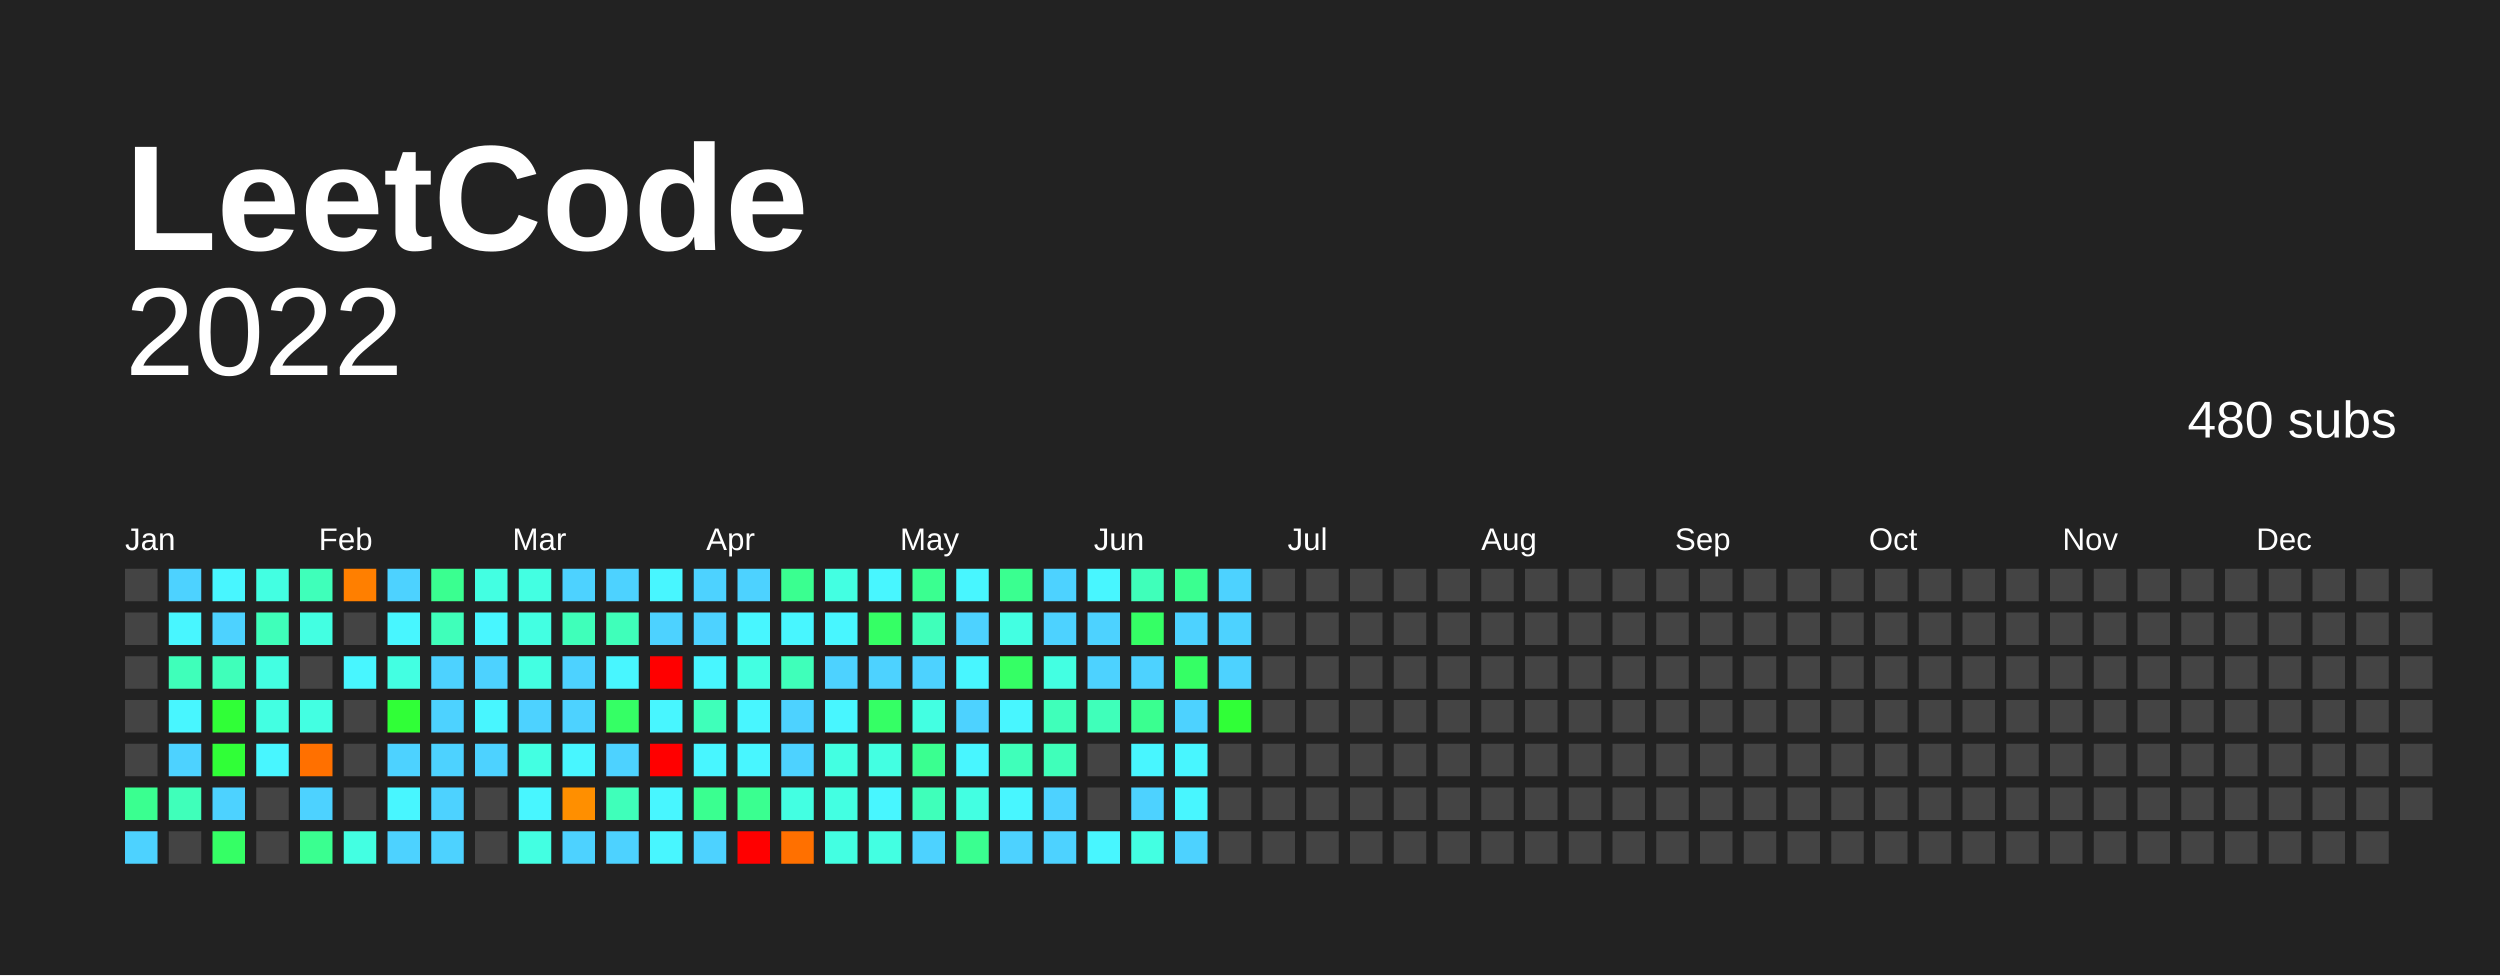
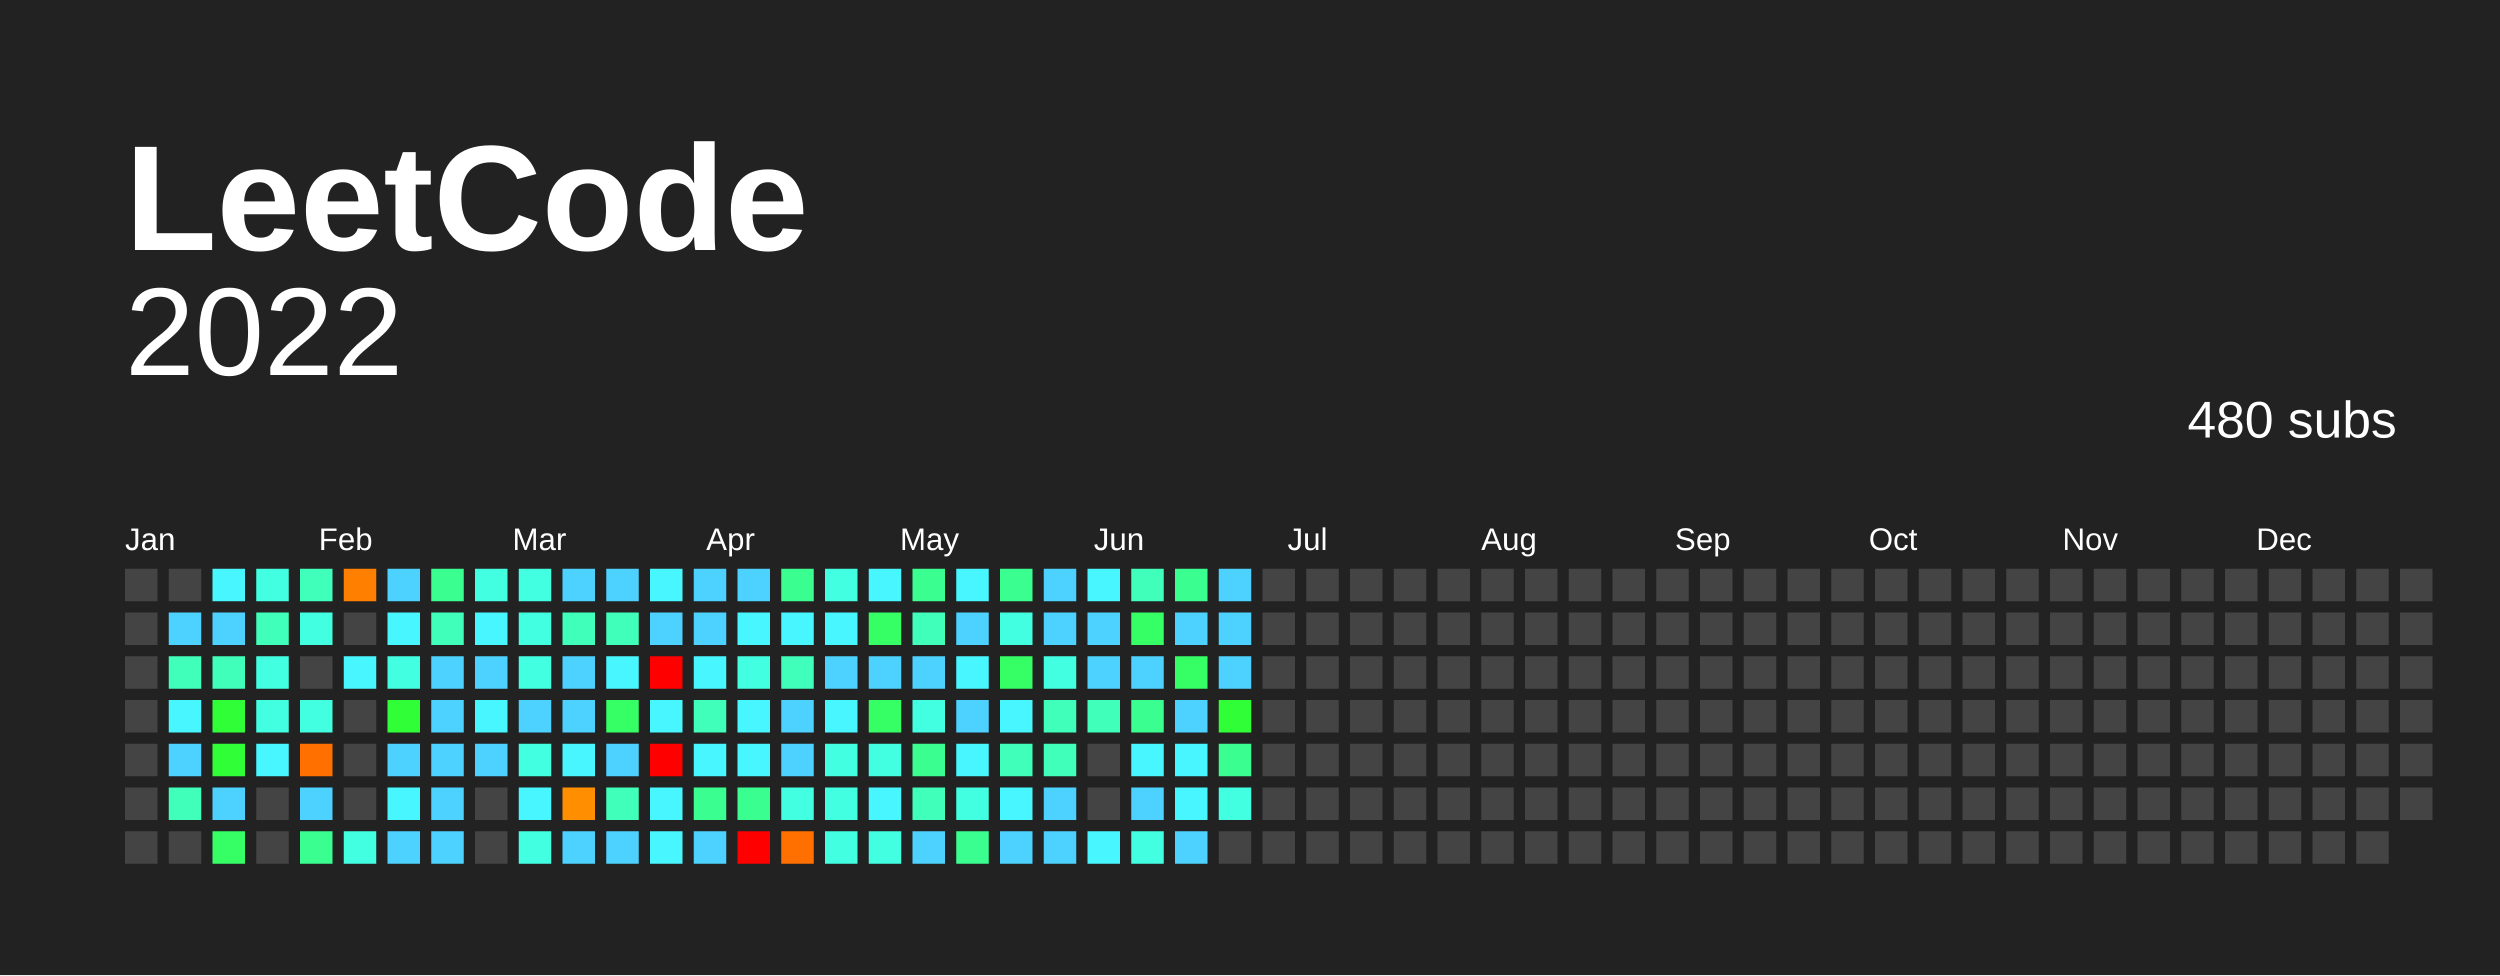
<svg xmlns="http://www.w3.org/2000/svg" baseProfile="full" height="78mm" version="1.1" viewBox="0,0,200,78" width="200mm">
  <defs />
  <rect fill="#222222" height="78" width="200" x="0" y="0" />
  <text fill="#FFFFFF" style="font-size:12px; font-family:Arial; font-weight:bold;" x="10" y="20"> LeetCode</text>
  <text alignment-baseline="hanging" fill="#FFFFFF" style="font-size:10.0px; font-family:Arial;" x="10" y="30">2022</text>
  <text alignment-baseline="hanging" fill="#FFFFFF" style="font-size:4.125px; font-family:Arial;" x="175" y="35">480 subs</text>
  <text fill="#FFFFFF" style="font-size:2.5px; font-family:Arial" x="10.0" y="44">Jan</text>
  <text fill="#FFFFFF" style="font-size:2.5px; font-family:Arial" x="25.5" y="44">Feb</text>
  <text fill="#FFFFFF" style="font-size:2.5px; font-family:Arial" x="41.0" y="44">Mar</text>
  <text fill="#FFFFFF" style="font-size:2.5px; font-family:Arial" x="56.5" y="44">Apr</text>
  <text fill="#FFFFFF" style="font-size:2.5px; font-family:Arial" x="72.0" y="44">May</text>
  <text fill="#FFFFFF" style="font-size:2.5px; font-family:Arial" x="87.5" y="44">Jun</text>
  <text fill="#FFFFFF" style="font-size:2.5px; font-family:Arial" x="103.0" y="44">Jul</text>
  <text fill="#FFFFFF" style="font-size:2.5px; font-family:Arial" x="118.5" y="44">Aug</text>
  <text fill="#FFFFFF" style="font-size:2.5px; font-family:Arial" x="134.0" y="44">Sep</text>
  <text fill="#FFFFFF" style="font-size:2.5px; font-family:Arial" x="149.5" y="44">Oct</text>
  <text fill="#FFFFFF" style="font-size:2.5px; font-family:Arial" x="165.0" y="44">Nov</text>
  <text fill="#FFFFFF" style="font-size:2.5px; font-family:Arial" x="180.5" y="44">Dec</text>
  <rect fill="#444444" height="2.6" width="2.6" x="10.0" y="45.5" />
  <rect fill="#444444" height="2.6" width="2.6" x="10.0" y="49.0" />
  <rect fill="#444444" height="2.6" width="2.6" x="10.0" y="52.5" />
  <rect fill="#444444" height="2.6" width="2.6" x="10.0" y="56.0" />
  <rect fill="#444444" height="2.6" width="2.6" x="10.0" y="59.5" />
-   <rect fill="#3aff90" height="2.6" width="2.6" x="10.0" y="63.0" />
-   <rect fill="#4dd2ff" height="2.6" width="2.6" x="10.0" y="66.5" />
-   <rect fill="#4dd2ff" height="2.6" width="2.6" x="13.5" y="45.5" />
-   <rect fill="#48f6ff" height="2.6" width="2.6" x="13.5" y="49.0" />
+   <rect fill="#444444" height="2.6" width="2.6" x="10.0" y="63.0" />
+   <rect fill="#444444" height="2.6" width="2.6" x="10.0" y="66.5" />
+   <rect fill="#444444" height="2.6" width="2.6" x="13.5" y="45.5" />
+   <rect fill="#4dd2ff" height="2.6" width="2.6" x="13.5" y="49.0" />
  <rect fill="#3fffba" height="2.6" width="2.6" x="13.5" y="52.5" />
  <rect fill="#48f6ff" height="2.6" width="2.6" x="13.5" y="56.0" />
  <rect fill="#4dd2ff" height="2.6" width="2.6" x="13.5" y="59.5" />
  <rect fill="#3fffba" height="2.6" width="2.6" x="13.5" y="63.0" />
  <rect fill="#444444" height="2.6" width="2.6" x="13.5" y="66.5" />
  <rect fill="#48f6ff" height="2.6" width="2.6" x="17.0" y="45.5" />
  <rect fill="#4dd2ff" height="2.6" width="2.6" x="17.0" y="49.0" />
  <rect fill="#3fffba" height="2.6" width="2.6" x="17.0" y="52.5" />
  <rect fill="#30ff37" height="2.6" width="2.6" x="17.0" y="56.0" />
  <rect fill="#30ff37" height="2.6" width="2.6" x="17.0" y="59.5" />
  <rect fill="#4dd2ff" height="2.6" width="2.6" x="17.0" y="63.0" />
  <rect fill="#35ff65" height="2.6" width="2.6" x="17.0" y="66.5" />
  <rect fill="#43ffe2" height="2.6" width="2.6" x="20.5" y="45.5" />
  <rect fill="#3fffba" height="2.6" width="2.6" x="20.5" y="49.0" />
  <rect fill="#43ffe2" height="2.6" width="2.6" x="20.5" y="52.5" />
  <rect fill="#43ffe2" height="2.6" width="2.6" x="20.5" y="56.0" />
  <rect fill="#48f6ff" height="2.6" width="2.6" x="20.5" y="59.5" />
  <rect fill="#444444" height="2.6" width="2.6" x="20.5" y="63.0" />
  <rect fill="#444444" height="2.6" width="2.6" x="20.5" y="66.5" />
  <rect fill="#3fffba" height="2.6" width="2.6" x="24.0" y="45.5" />
  <rect fill="#43ffe2" height="2.6" width="2.6" x="24.0" y="49.0" />
  <rect fill="#444444" height="2.6" width="2.6" x="24.0" y="52.5" />
  <rect fill="#43ffe2" height="2.6" width="2.6" x="24.0" y="56.0" />
  <rect fill="#ff7000" height="2.6" width="2.6" x="24.0" y="59.5" />
  <rect fill="#4dd2ff" height="2.6" width="2.6" x="24.0" y="63.0" />
  <rect fill="#3aff90" height="2.6" width="2.6" x="24.0" y="66.5" />
  <rect fill="#ff7f00" height="2.6" width="2.6" x="27.5" y="45.5" />
  <rect fill="#444444" height="2.6" width="2.6" x="27.5" y="49.0" />
  <rect fill="#48f6ff" height="2.6" width="2.6" x="27.5" y="52.5" />
  <rect fill="#444444" height="2.6" width="2.6" x="27.5" y="56.0" />
  <rect fill="#444444" height="2.6" width="2.6" x="27.5" y="59.5" />
  <rect fill="#444444" height="2.6" width="2.6" x="27.5" y="63.0" />
  <rect fill="#43ffe2" height="2.6" width="2.6" x="27.5" y="66.5" />
  <rect fill="#4dd2ff" height="2.6" width="2.6" x="31.0" y="45.5" />
  <rect fill="#48f6ff" height="2.6" width="2.6" x="31.0" y="49.0" />
  <rect fill="#43ffe2" height="2.6" width="2.6" x="31.0" y="52.5" />
  <rect fill="#30ff37" height="2.6" width="2.6" x="31.0" y="56.0" />
  <rect fill="#4dd2ff" height="2.6" width="2.6" x="31.0" y="59.5" />
  <rect fill="#48f6ff" height="2.6" width="2.6" x="31.0" y="63.0" />
  <rect fill="#4dd2ff" height="2.6" width="2.6" x="31.0" y="66.5" />
  <rect fill="#3aff90" height="2.6" width="2.6" x="34.5" y="45.5" />
  <rect fill="#3fffba" height="2.6" width="2.6" x="34.5" y="49.0" />
  <rect fill="#4dd2ff" height="2.6" width="2.6" x="34.5" y="52.5" />
  <rect fill="#4dd2ff" height="2.6" width="2.6" x="34.5" y="56.0" />
  <rect fill="#4dd2ff" height="2.6" width="2.6" x="34.5" y="59.5" />
  <rect fill="#4dd2ff" height="2.6" width="2.6" x="34.5" y="63.0" />
  <rect fill="#4dd2ff" height="2.6" width="2.6" x="34.5" y="66.5" />
  <rect fill="#43ffe2" height="2.6" width="2.6" x="38.0" y="45.5" />
  <rect fill="#48f6ff" height="2.6" width="2.6" x="38.0" y="49.0" />
  <rect fill="#4dd2ff" height="2.6" width="2.6" x="38.0" y="52.5" />
  <rect fill="#48f6ff" height="2.6" width="2.6" x="38.0" y="56.0" />
  <rect fill="#4dd2ff" height="2.6" width="2.6" x="38.0" y="59.5" />
  <rect fill="#444444" height="2.6" width="2.6" x="38.0" y="63.0" />
  <rect fill="#444444" height="2.6" width="2.6" x="38.0" y="66.5" />
  <rect fill="#43ffe2" height="2.6" width="2.6" x="41.5" y="45.5" />
  <rect fill="#43ffe2" height="2.6" width="2.6" x="41.5" y="49.0" />
  <rect fill="#43ffe2" height="2.6" width="2.6" x="41.5" y="52.5" />
  <rect fill="#4dd2ff" height="2.6" width="2.6" x="41.5" y="56.0" />
  <rect fill="#43ffe2" height="2.6" width="2.6" x="41.5" y="59.5" />
  <rect fill="#48f6ff" height="2.6" width="2.6" x="41.5" y="63.0" />
  <rect fill="#43ffe2" height="2.6" width="2.6" x="41.5" y="66.5" />
  <rect fill="#4dd2ff" height="2.6" width="2.6" x="45.0" y="45.5" />
  <rect fill="#3fffba" height="2.6" width="2.6" x="45.0" y="49.0" />
  <rect fill="#4dd2ff" height="2.6" width="2.6" x="45.0" y="52.5" />
  <rect fill="#4dd2ff" height="2.6" width="2.6" x="45.0" y="56.0" />
  <rect fill="#48f6ff" height="2.6" width="2.6" x="45.0" y="59.5" />
  <rect fill="#ff8f00" height="2.6" width="2.6" x="45.0" y="63.0" />
  <rect fill="#4dd2ff" height="2.6" width="2.6" x="45.0" y="66.5" />
  <rect fill="#4dd2ff" height="2.6" width="2.6" x="48.5" y="45.5" />
  <rect fill="#3fffba" height="2.6" width="2.6" x="48.5" y="49.0" />
  <rect fill="#48f6ff" height="2.6" width="2.6" x="48.5" y="52.5" />
  <rect fill="#35ff65" height="2.6" width="2.6" x="48.5" y="56.0" />
  <rect fill="#4dd2ff" height="2.6" width="2.6" x="48.5" y="59.5" />
  <rect fill="#3fffba" height="2.6" width="2.6" x="48.5" y="63.0" />
  <rect fill="#4dd2ff" height="2.6" width="2.6" x="48.5" y="66.5" />
  <rect fill="#48f6ff" height="2.6" width="2.6" x="52.0" y="45.5" />
  <rect fill="#4dd2ff" height="2.6" width="2.6" x="52.0" y="49.0" />
  <rect fill="red" height="2.6" width="2.6" x="52.0" y="52.5" />
  <rect fill="#48f6ff" height="2.6" width="2.6" x="52.0" y="56.0" />
  <rect fill="red" height="2.6" width="2.6" x="52.0" y="59.5" />
  <rect fill="#48f6ff" height="2.6" width="2.6" x="52.0" y="63.0" />
  <rect fill="#48f6ff" height="2.6" width="2.6" x="52.0" y="66.5" />
  <rect fill="#4dd2ff" height="2.6" width="2.6" x="55.5" y="45.5" />
  <rect fill="#4dd2ff" height="2.6" width="2.6" x="55.5" y="49.0" />
  <rect fill="#48f6ff" height="2.6" width="2.6" x="55.5" y="52.5" />
  <rect fill="#3fffba" height="2.6" width="2.6" x="55.5" y="56.0" />
  <rect fill="#48f6ff" height="2.6" width="2.6" x="55.5" y="59.5" />
  <rect fill="#3aff90" height="2.6" width="2.6" x="55.5" y="63.0" />
  <rect fill="#4dd2ff" height="2.6" width="2.6" x="55.5" y="66.5" />
  <rect fill="#4dd2ff" height="2.6" width="2.6" x="59.0" y="45.5" />
  <rect fill="#48f6ff" height="2.6" width="2.6" x="59.0" y="49.0" />
  <rect fill="#43ffe2" height="2.6" width="2.6" x="59.0" y="52.5" />
  <rect fill="#48f6ff" height="2.6" width="2.6" x="59.0" y="56.0" />
  <rect fill="#48f6ff" height="2.6" width="2.6" x="59.0" y="59.5" />
  <rect fill="#3aff90" height="2.6" width="2.6" x="59.0" y="63.0" />
  <rect fill="red" height="2.6" width="2.6" x="59.0" y="66.5" />
  <rect fill="#3aff90" height="2.6" width="2.6" x="62.5" y="45.5" />
  <rect fill="#48f6ff" height="2.6" width="2.6" x="62.5" y="49.0" />
  <rect fill="#3fffba" height="2.6" width="2.6" x="62.5" y="52.5" />
  <rect fill="#4dd2ff" height="2.6" width="2.6" x="62.5" y="56.0" />
  <rect fill="#4dd2ff" height="2.6" width="2.6" x="62.5" y="59.5" />
  <rect fill="#43ffe2" height="2.6" width="2.6" x="62.5" y="63.0" />
  <rect fill="#ff7000" height="2.6" width="2.6" x="62.5" y="66.5" />
  <rect fill="#43ffe2" height="2.6" width="2.6" x="66.0" y="45.5" />
  <rect fill="#48f6ff" height="2.6" width="2.6" x="66.0" y="49.0" />
  <rect fill="#4dd2ff" height="2.6" width="2.6" x="66.0" y="52.5" />
  <rect fill="#48f6ff" height="2.6" width="2.6" x="66.0" y="56.0" />
  <rect fill="#43ffe2" height="2.6" width="2.6" x="66.0" y="59.5" />
  <rect fill="#43ffe2" height="2.6" width="2.6" x="66.0" y="63.0" />
  <rect fill="#43ffe2" height="2.6" width="2.6" x="66.0" y="66.5" />
  <rect fill="#48f6ff" height="2.6" width="2.6" x="69.5" y="45.5" />
  <rect fill="#35ff65" height="2.6" width="2.6" x="69.5" y="49.0" />
  <rect fill="#4dd2ff" height="2.6" width="2.6" x="69.5" y="52.5" />
  <rect fill="#35ff65" height="2.6" width="2.6" x="69.5" y="56.0" />
  <rect fill="#43ffe2" height="2.6" width="2.6" x="69.5" y="59.5" />
  <rect fill="#48f6ff" height="2.6" width="2.6" x="69.5" y="63.0" />
  <rect fill="#43ffe2" height="2.6" width="2.6" x="69.5" y="66.5" />
  <rect fill="#3aff90" height="2.6" width="2.6" x="73.0" y="45.5" />
  <rect fill="#3fffba" height="2.6" width="2.6" x="73.0" y="49.0" />
  <rect fill="#4dd2ff" height="2.6" width="2.6" x="73.0" y="52.5" />
  <rect fill="#43ffe2" height="2.6" width="2.6" x="73.0" y="56.0" />
  <rect fill="#3aff90" height="2.6" width="2.6" x="73.0" y="59.5" />
  <rect fill="#3fffba" height="2.6" width="2.6" x="73.0" y="63.0" />
  <rect fill="#4dd2ff" height="2.6" width="2.6" x="73.0" y="66.5" />
  <rect fill="#48f6ff" height="2.6" width="2.6" x="76.5" y="45.5" />
  <rect fill="#4dd2ff" height="2.6" width="2.6" x="76.5" y="49.0" />
  <rect fill="#48f6ff" height="2.6" width="2.6" x="76.5" y="52.5" />
  <rect fill="#4dd2ff" height="2.6" width="2.6" x="76.5" y="56.0" />
  <rect fill="#48f6ff" height="2.6" width="2.6" x="76.5" y="59.5" />
  <rect fill="#43ffe2" height="2.6" width="2.6" x="76.5" y="63.0" />
  <rect fill="#3aff90" height="2.6" width="2.6" x="76.5" y="66.5" />
  <rect fill="#3aff90" height="2.6" width="2.6" x="80.0" y="45.5" />
  <rect fill="#43ffe2" height="2.6" width="2.6" x="80.0" y="49.0" />
  <rect fill="#35ff65" height="2.6" width="2.6" x="80.0" y="52.5" />
  <rect fill="#48f6ff" height="2.6" width="2.6" x="80.0" y="56.0" />
  <rect fill="#3fffba" height="2.6" width="2.6" x="80.0" y="59.5" />
  <rect fill="#48f6ff" height="2.6" width="2.6" x="80.0" y="63.0" />
  <rect fill="#4dd2ff" height="2.6" width="2.6" x="80.0" y="66.5" />
  <rect fill="#4dd2ff" height="2.6" width="2.6" x="83.5" y="45.5" />
  <rect fill="#4dd2ff" height="2.6" width="2.6" x="83.5" y="49.0" />
  <rect fill="#43ffe2" height="2.6" width="2.6" x="83.5" y="52.5" />
  <rect fill="#3fffba" height="2.6" width="2.6" x="83.5" y="56.0" />
  <rect fill="#3fffba" height="2.6" width="2.6" x="83.5" y="59.5" />
  <rect fill="#4dd2ff" height="2.6" width="2.6" x="83.5" y="63.0" />
  <rect fill="#4dd2ff" height="2.6" width="2.6" x="83.5" y="66.5" />
  <rect fill="#48f6ff" height="2.6" width="2.6" x="87.0" y="45.5" />
  <rect fill="#4dd2ff" height="2.6" width="2.6" x="87.0" y="49.0" />
  <rect fill="#4dd2ff" height="2.6" width="2.6" x="87.0" y="52.5" />
  <rect fill="#3fffba" height="2.6" width="2.6" x="87.0" y="56.0" />
  <rect fill="#444444" height="2.6" width="2.6" x="87.0" y="59.5" />
  <rect fill="#444444" height="2.6" width="2.6" x="87.0" y="63.0" />
  <rect fill="#48f6ff" height="2.6" width="2.6" x="87.0" y="66.5" />
  <rect fill="#3fffba" height="2.6" width="2.6" x="90.5" y="45.5" />
  <rect fill="#35ff65" height="2.6" width="2.6" x="90.5" y="49.0" />
  <rect fill="#4dd2ff" height="2.6" width="2.6" x="90.5" y="52.5" />
  <rect fill="#3aff90" height="2.6" width="2.6" x="90.5" y="56.0" />
  <rect fill="#48f6ff" height="2.6" width="2.6" x="90.5" y="59.5" />
  <rect fill="#4dd2ff" height="2.6" width="2.6" x="90.5" y="63.0" />
  <rect fill="#43ffe2" height="2.6" width="2.6" x="90.5" y="66.5" />
  <rect fill="#3aff90" height="2.6" width="2.6" x="94.0" y="45.5" />
  <rect fill="#4dd2ff" height="2.6" width="2.6" x="94.0" y="49.0" />
  <rect fill="#35ff65" height="2.6" width="2.6" x="94.0" y="52.5" />
  <rect fill="#4dd2ff" height="2.6" width="2.6" x="94.0" y="56.0" />
  <rect fill="#48f6ff" height="2.6" width="2.6" x="94.0" y="59.5" />
  <rect fill="#48f6ff" height="2.6" width="2.6" x="94.0" y="63.0" />
  <rect fill="#4dd2ff" height="2.6" width="2.6" x="94.0" y="66.5" />
  <rect fill="#4dd2ff" height="2.6" width="2.6" x="97.5" y="45.5" />
  <rect fill="#4dd2ff" height="2.6" width="2.6" x="97.5" y="49.0" />
  <rect fill="#4dd2ff" height="2.6" width="2.6" x="97.5" y="52.5" />
  <rect fill="#30ff37" height="2.6" width="2.6" x="97.5" y="56.0" />
-   <rect fill="#444444" height="2.6" width="2.6" x="97.5" y="59.5" />
-   <rect fill="#444444" height="2.6" width="2.6" x="97.5" y="63.0" />
+   <rect fill="#3aff90" height="2.6" width="2.6" x="97.5" y="59.5" />
+   <rect fill="#43ffe2" height="2.6" width="2.6" x="97.5" y="63.0" />
  <rect fill="#444444" height="2.6" width="2.6" x="97.5" y="66.5" />
  <rect fill="#444444" height="2.6" width="2.6" x="101.0" y="45.5" />
  <rect fill="#444444" height="2.6" width="2.6" x="101.0" y="49.0" />
  <rect fill="#444444" height="2.6" width="2.6" x="101.0" y="52.5" />
  <rect fill="#444444" height="2.6" width="2.6" x="101.0" y="56.0" />
  <rect fill="#444444" height="2.6" width="2.6" x="101.0" y="59.5" />
  <rect fill="#444444" height="2.6" width="2.6" x="101.0" y="63.0" />
  <rect fill="#444444" height="2.6" width="2.6" x="101.0" y="66.5" />
  <rect fill="#444444" height="2.6" width="2.6" x="104.5" y="45.5" />
  <rect fill="#444444" height="2.6" width="2.6" x="104.5" y="49.0" />
  <rect fill="#444444" height="2.6" width="2.6" x="104.5" y="52.5" />
  <rect fill="#444444" height="2.6" width="2.6" x="104.5" y="56.0" />
  <rect fill="#444444" height="2.6" width="2.6" x="104.5" y="59.5" />
  <rect fill="#444444" height="2.6" width="2.6" x="104.5" y="63.0" />
  <rect fill="#444444" height="2.6" width="2.6" x="104.5" y="66.5" />
  <rect fill="#444444" height="2.6" width="2.6" x="108.0" y="45.5" />
  <rect fill="#444444" height="2.6" width="2.6" x="108.0" y="49.0" />
  <rect fill="#444444" height="2.6" width="2.6" x="108.0" y="52.5" />
  <rect fill="#444444" height="2.6" width="2.6" x="108.0" y="56.0" />
  <rect fill="#444444" height="2.6" width="2.6" x="108.0" y="59.5" />
  <rect fill="#444444" height="2.6" width="2.6" x="108.0" y="63.0" />
  <rect fill="#444444" height="2.6" width="2.6" x="108.0" y="66.5" />
  <rect fill="#444444" height="2.6" width="2.6" x="111.5" y="45.5" />
  <rect fill="#444444" height="2.6" width="2.6" x="111.5" y="49.0" />
  <rect fill="#444444" height="2.6" width="2.6" x="111.5" y="52.5" />
  <rect fill="#444444" height="2.6" width="2.6" x="111.5" y="56.0" />
  <rect fill="#444444" height="2.6" width="2.6" x="111.5" y="59.5" />
  <rect fill="#444444" height="2.6" width="2.6" x="111.5" y="63.0" />
  <rect fill="#444444" height="2.6" width="2.6" x="111.5" y="66.5" />
  <rect fill="#444444" height="2.6" width="2.6" x="115.0" y="45.5" />
  <rect fill="#444444" height="2.6" width="2.6" x="115.0" y="49.0" />
  <rect fill="#444444" height="2.6" width="2.6" x="115.0" y="52.5" />
  <rect fill="#444444" height="2.6" width="2.6" x="115.0" y="56.0" />
  <rect fill="#444444" height="2.6" width="2.6" x="115.0" y="59.5" />
  <rect fill="#444444" height="2.6" width="2.6" x="115.0" y="63.0" />
  <rect fill="#444444" height="2.6" width="2.6" x="115.0" y="66.5" />
  <rect fill="#444444" height="2.6" width="2.6" x="118.5" y="45.5" />
  <rect fill="#444444" height="2.6" width="2.6" x="118.5" y="49.0" />
  <rect fill="#444444" height="2.6" width="2.6" x="118.5" y="52.5" />
  <rect fill="#444444" height="2.6" width="2.6" x="118.5" y="56.0" />
  <rect fill="#444444" height="2.6" width="2.6" x="118.5" y="59.5" />
  <rect fill="#444444" height="2.6" width="2.6" x="118.5" y="63.0" />
  <rect fill="#444444" height="2.6" width="2.6" x="118.5" y="66.5" />
  <rect fill="#444444" height="2.6" width="2.6" x="122.0" y="45.5" />
  <rect fill="#444444" height="2.6" width="2.6" x="122.0" y="49.0" />
  <rect fill="#444444" height="2.6" width="2.6" x="122.0" y="52.5" />
  <rect fill="#444444" height="2.6" width="2.6" x="122.0" y="56.0" />
  <rect fill="#444444" height="2.6" width="2.6" x="122.0" y="59.5" />
  <rect fill="#444444" height="2.6" width="2.6" x="122.0" y="63.0" />
  <rect fill="#444444" height="2.6" width="2.6" x="122.0" y="66.5" />
  <rect fill="#444444" height="2.6" width="2.6" x="125.5" y="45.5" />
  <rect fill="#444444" height="2.6" width="2.6" x="125.5" y="49.0" />
  <rect fill="#444444" height="2.6" width="2.6" x="125.5" y="52.5" />
  <rect fill="#444444" height="2.6" width="2.6" x="125.5" y="56.0" />
  <rect fill="#444444" height="2.6" width="2.6" x="125.5" y="59.5" />
  <rect fill="#444444" height="2.6" width="2.6" x="125.5" y="63.0" />
  <rect fill="#444444" height="2.6" width="2.6" x="125.5" y="66.5" />
  <rect fill="#444444" height="2.6" width="2.6" x="129.0" y="45.5" />
  <rect fill="#444444" height="2.6" width="2.6" x="129.0" y="49.0" />
  <rect fill="#444444" height="2.6" width="2.6" x="129.0" y="52.5" />
  <rect fill="#444444" height="2.6" width="2.6" x="129.0" y="56.0" />
  <rect fill="#444444" height="2.6" width="2.6" x="129.0" y="59.5" />
  <rect fill="#444444" height="2.6" width="2.6" x="129.0" y="63.0" />
  <rect fill="#444444" height="2.6" width="2.6" x="129.0" y="66.5" />
  <rect fill="#444444" height="2.6" width="2.6" x="132.5" y="45.5" />
  <rect fill="#444444" height="2.6" width="2.6" x="132.5" y="49.0" />
  <rect fill="#444444" height="2.6" width="2.6" x="132.5" y="52.5" />
  <rect fill="#444444" height="2.6" width="2.6" x="132.5" y="56.0" />
  <rect fill="#444444" height="2.6" width="2.6" x="132.5" y="59.5" />
  <rect fill="#444444" height="2.6" width="2.6" x="132.5" y="63.0" />
  <rect fill="#444444" height="2.6" width="2.6" x="132.5" y="66.5" />
  <rect fill="#444444" height="2.6" width="2.6" x="136.0" y="45.5" />
  <rect fill="#444444" height="2.6" width="2.6" x="136.0" y="49.0" />
  <rect fill="#444444" height="2.6" width="2.6" x="136.0" y="52.5" />
  <rect fill="#444444" height="2.6" width="2.6" x="136.0" y="56.0" />
  <rect fill="#444444" height="2.6" width="2.6" x="136.0" y="59.5" />
  <rect fill="#444444" height="2.6" width="2.6" x="136.0" y="63.0" />
  <rect fill="#444444" height="2.6" width="2.6" x="136.0" y="66.5" />
  <rect fill="#444444" height="2.6" width="2.6" x="139.5" y="45.5" />
  <rect fill="#444444" height="2.6" width="2.6" x="139.5" y="49.0" />
  <rect fill="#444444" height="2.6" width="2.6" x="139.5" y="52.5" />
  <rect fill="#444444" height="2.6" width="2.6" x="139.5" y="56.0" />
  <rect fill="#444444" height="2.6" width="2.6" x="139.5" y="59.5" />
  <rect fill="#444444" height="2.6" width="2.6" x="139.5" y="63.0" />
  <rect fill="#444444" height="2.6" width="2.6" x="139.5" y="66.5" />
  <rect fill="#444444" height="2.6" width="2.6" x="143.0" y="45.5" />
  <rect fill="#444444" height="2.6" width="2.6" x="143.0" y="49.0" />
  <rect fill="#444444" height="2.6" width="2.6" x="143.0" y="52.5" />
  <rect fill="#444444" height="2.6" width="2.6" x="143.0" y="56.0" />
  <rect fill="#444444" height="2.6" width="2.6" x="143.0" y="59.5" />
  <rect fill="#444444" height="2.6" width="2.6" x="143.0" y="63.0" />
  <rect fill="#444444" height="2.6" width="2.6" x="143.0" y="66.5" />
  <rect fill="#444444" height="2.6" width="2.6" x="146.5" y="45.5" />
  <rect fill="#444444" height="2.6" width="2.6" x="146.5" y="49.0" />
  <rect fill="#444444" height="2.6" width="2.6" x="146.5" y="52.5" />
  <rect fill="#444444" height="2.6" width="2.6" x="146.5" y="56.0" />
  <rect fill="#444444" height="2.6" width="2.6" x="146.5" y="59.5" />
  <rect fill="#444444" height="2.6" width="2.6" x="146.5" y="63.0" />
  <rect fill="#444444" height="2.6" width="2.6" x="146.5" y="66.5" />
  <rect fill="#444444" height="2.6" width="2.6" x="150.0" y="45.5" />
  <rect fill="#444444" height="2.6" width="2.6" x="150.0" y="49.0" />
  <rect fill="#444444" height="2.6" width="2.6" x="150.0" y="52.5" />
  <rect fill="#444444" height="2.6" width="2.6" x="150.0" y="56.0" />
  <rect fill="#444444" height="2.6" width="2.6" x="150.0" y="59.5" />
  <rect fill="#444444" height="2.6" width="2.6" x="150.0" y="63.0" />
  <rect fill="#444444" height="2.6" width="2.6" x="150.0" y="66.5" />
  <rect fill="#444444" height="2.6" width="2.6" x="153.5" y="45.5" />
  <rect fill="#444444" height="2.6" width="2.6" x="153.5" y="49.0" />
  <rect fill="#444444" height="2.6" width="2.6" x="153.5" y="52.5" />
  <rect fill="#444444" height="2.6" width="2.6" x="153.5" y="56.0" />
  <rect fill="#444444" height="2.6" width="2.6" x="153.5" y="59.5" />
  <rect fill="#444444" height="2.6" width="2.6" x="153.5" y="63.0" />
  <rect fill="#444444" height="2.6" width="2.6" x="153.5" y="66.5" />
  <rect fill="#444444" height="2.6" width="2.6" x="157.0" y="45.5" />
  <rect fill="#444444" height="2.6" width="2.6" x="157.0" y="49.0" />
  <rect fill="#444444" height="2.6" width="2.6" x="157.0" y="52.5" />
  <rect fill="#444444" height="2.6" width="2.6" x="157.0" y="56.0" />
  <rect fill="#444444" height="2.6" width="2.6" x="157.0" y="59.5" />
  <rect fill="#444444" height="2.6" width="2.6" x="157.0" y="63.0" />
  <rect fill="#444444" height="2.6" width="2.6" x="157.0" y="66.5" />
  <rect fill="#444444" height="2.6" width="2.6" x="160.5" y="45.5" />
  <rect fill="#444444" height="2.6" width="2.6" x="160.5" y="49.0" />
  <rect fill="#444444" height="2.6" width="2.6" x="160.5" y="52.5" />
  <rect fill="#444444" height="2.6" width="2.6" x="160.5" y="56.0" />
  <rect fill="#444444" height="2.6" width="2.6" x="160.5" y="59.5" />
  <rect fill="#444444" height="2.6" width="2.6" x="160.5" y="63.0" />
  <rect fill="#444444" height="2.6" width="2.6" x="160.5" y="66.5" />
  <rect fill="#444444" height="2.6" width="2.6" x="164.0" y="45.5" />
  <rect fill="#444444" height="2.6" width="2.6" x="164.0" y="49.0" />
  <rect fill="#444444" height="2.6" width="2.6" x="164.0" y="52.5" />
  <rect fill="#444444" height="2.6" width="2.6" x="164.0" y="56.0" />
  <rect fill="#444444" height="2.6" width="2.6" x="164.0" y="59.5" />
  <rect fill="#444444" height="2.6" width="2.6" x="164.0" y="63.0" />
  <rect fill="#444444" height="2.6" width="2.6" x="164.0" y="66.5" />
  <rect fill="#444444" height="2.6" width="2.6" x="167.5" y="45.5" />
  <rect fill="#444444" height="2.6" width="2.6" x="167.5" y="49.0" />
  <rect fill="#444444" height="2.6" width="2.6" x="167.5" y="52.5" />
  <rect fill="#444444" height="2.6" width="2.6" x="167.5" y="56.0" />
  <rect fill="#444444" height="2.6" width="2.6" x="167.5" y="59.5" />
  <rect fill="#444444" height="2.6" width="2.6" x="167.5" y="63.0" />
  <rect fill="#444444" height="2.6" width="2.6" x="167.5" y="66.5" />
  <rect fill="#444444" height="2.6" width="2.6" x="171.0" y="45.5" />
  <rect fill="#444444" height="2.6" width="2.6" x="171.0" y="49.0" />
  <rect fill="#444444" height="2.6" width="2.6" x="171.0" y="52.5" />
  <rect fill="#444444" height="2.6" width="2.6" x="171.0" y="56.0" />
  <rect fill="#444444" height="2.6" width="2.6" x="171.0" y="59.5" />
  <rect fill="#444444" height="2.6" width="2.6" x="171.0" y="63.0" />
  <rect fill="#444444" height="2.6" width="2.6" x="171.0" y="66.5" />
  <rect fill="#444444" height="2.6" width="2.6" x="174.5" y="45.5" />
  <rect fill="#444444" height="2.6" width="2.6" x="174.5" y="49.0" />
  <rect fill="#444444" height="2.6" width="2.6" x="174.5" y="52.5" />
  <rect fill="#444444" height="2.6" width="2.6" x="174.5" y="56.0" />
  <rect fill="#444444" height="2.6" width="2.6" x="174.5" y="59.5" />
  <rect fill="#444444" height="2.6" width="2.6" x="174.5" y="63.0" />
  <rect fill="#444444" height="2.6" width="2.6" x="174.5" y="66.5" />
  <rect fill="#444444" height="2.6" width="2.6" x="178.0" y="45.5" />
  <rect fill="#444444" height="2.6" width="2.6" x="178.0" y="49.0" />
  <rect fill="#444444" height="2.6" width="2.6" x="178.0" y="52.5" />
  <rect fill="#444444" height="2.6" width="2.6" x="178.0" y="56.0" />
  <rect fill="#444444" height="2.6" width="2.6" x="178.0" y="59.5" />
  <rect fill="#444444" height="2.6" width="2.6" x="178.0" y="63.0" />
  <rect fill="#444444" height="2.6" width="2.6" x="178.0" y="66.5" />
  <rect fill="#444444" height="2.6" width="2.6" x="181.5" y="45.5" />
  <rect fill="#444444" height="2.6" width="2.6" x="181.5" y="49.0" />
  <rect fill="#444444" height="2.6" width="2.6" x="181.5" y="52.5" />
  <rect fill="#444444" height="2.6" width="2.6" x="181.5" y="56.0" />
  <rect fill="#444444" height="2.6" width="2.6" x="181.5" y="59.5" />
  <rect fill="#444444" height="2.6" width="2.6" x="181.5" y="63.0" />
  <rect fill="#444444" height="2.6" width="2.6" x="181.5" y="66.5" />
  <rect fill="#444444" height="2.6" width="2.6" x="185.0" y="45.5" />
  <rect fill="#444444" height="2.6" width="2.6" x="185.0" y="49.0" />
  <rect fill="#444444" height="2.6" width="2.6" x="185.0" y="52.5" />
  <rect fill="#444444" height="2.6" width="2.6" x="185.0" y="56.0" />
  <rect fill="#444444" height="2.6" width="2.6" x="185.0" y="59.5" />
  <rect fill="#444444" height="2.6" width="2.6" x="185.0" y="63.0" />
  <rect fill="#444444" height="2.6" width="2.6" x="185.0" y="66.5" />
  <rect fill="#444444" height="2.6" width="2.6" x="188.5" y="45.5" />
  <rect fill="#444444" height="2.6" width="2.6" x="188.5" y="49.0" />
  <rect fill="#444444" height="2.6" width="2.6" x="188.5" y="52.5" />
  <rect fill="#444444" height="2.6" width="2.6" x="188.5" y="56.0" />
  <rect fill="#444444" height="2.6" width="2.6" x="188.5" y="59.5" />
  <rect fill="#444444" height="2.6" width="2.6" x="188.5" y="63.0" />
  <rect fill="#444444" height="2.6" width="2.6" x="188.5" y="66.5" />
  <rect fill="#444444" height="2.6" width="2.6" x="192.0" y="45.5" />
  <rect fill="#444444" height="2.6" width="2.6" x="192.0" y="49.0" />
  <rect fill="#444444" height="2.6" width="2.6" x="192.0" y="52.5" />
  <rect fill="#444444" height="2.6" width="2.6" x="192.0" y="56.0" />
  <rect fill="#444444" height="2.6" width="2.6" x="192.0" y="59.5" />
  <rect fill="#444444" height="2.6" width="2.6" x="192.0" y="63.0" />
</svg>
